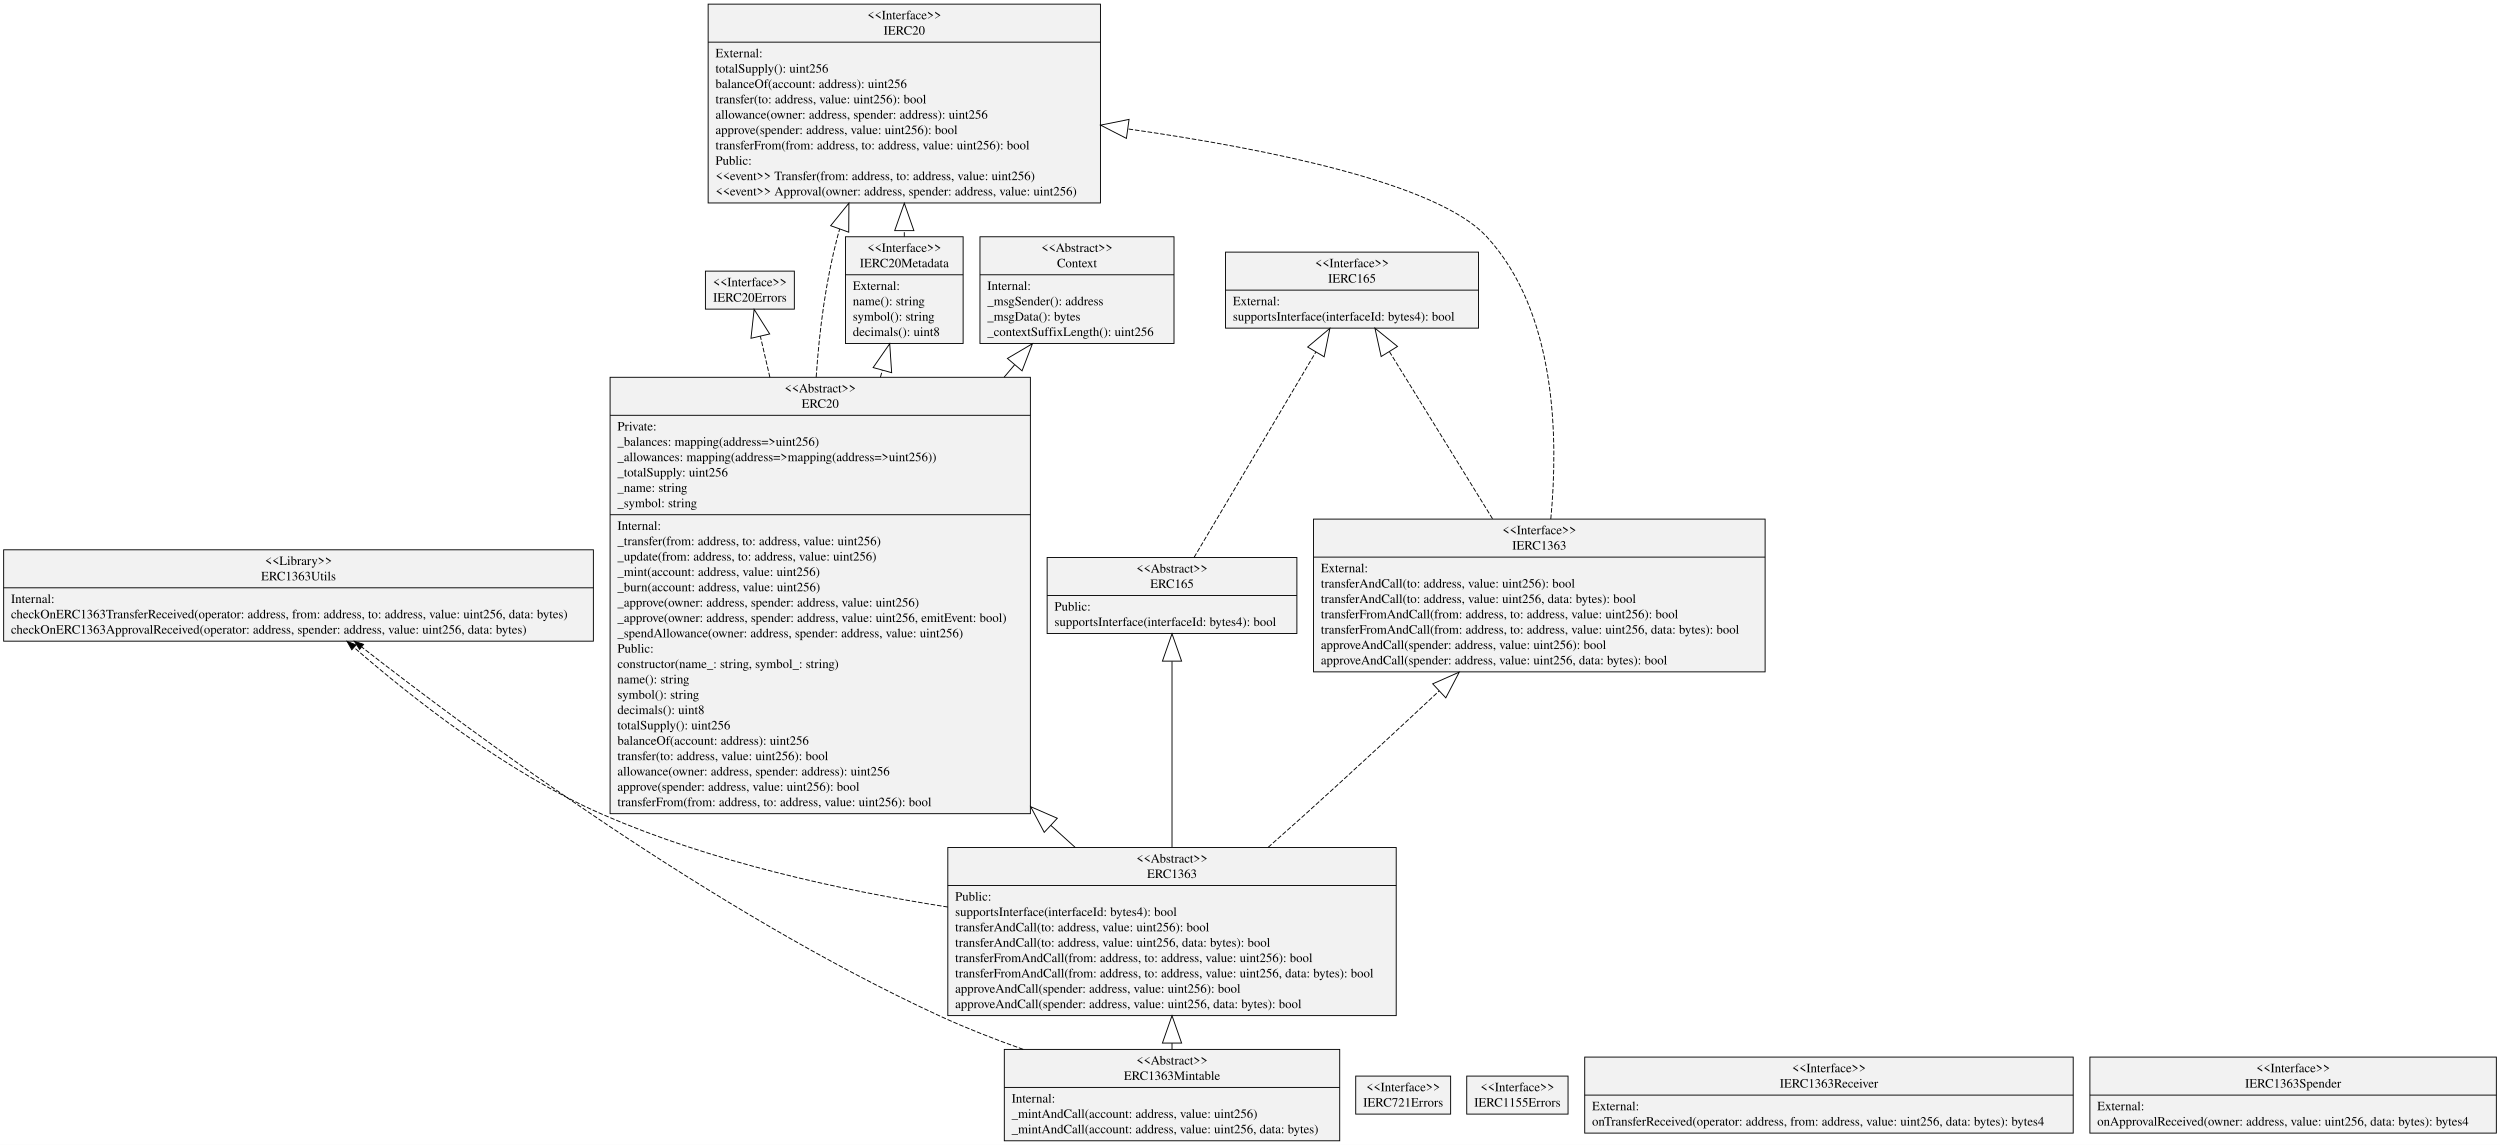
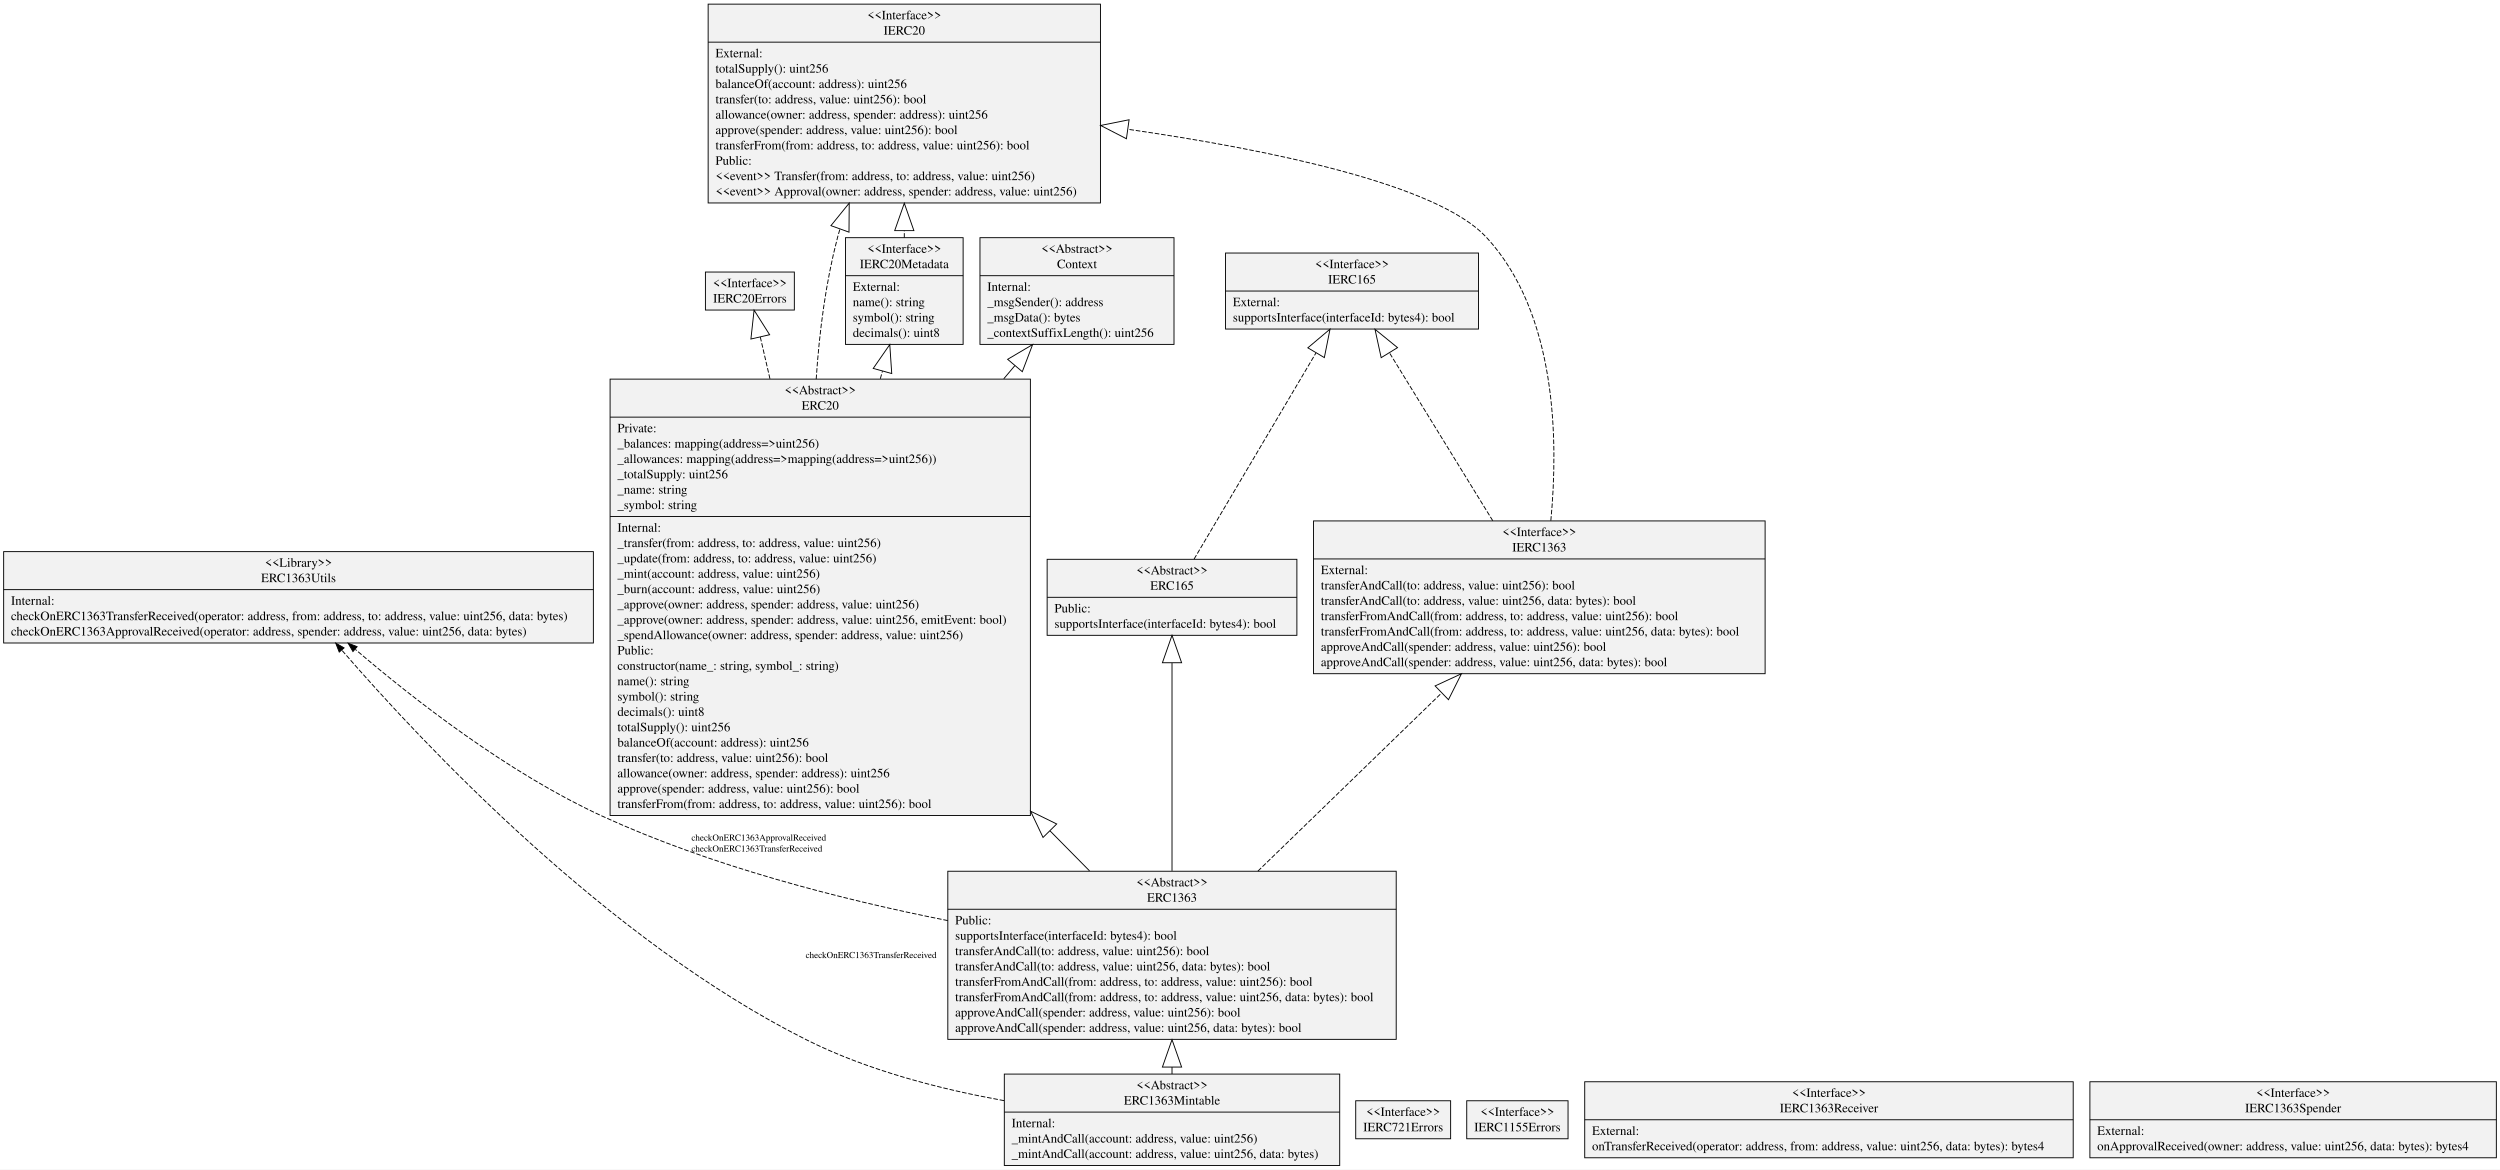
- <svg xmlns="http://www.w3.org/2000/svg" width="2736pt" height="1253pt" viewBox="0.00 0.00 2736.13 1253.00">
-   <g id="graph0" class="graph" transform="scale(1 1) rotate(0) translate(4 1249)">
-     <polygon fill="white" stroke="transparent" points="-4,4 -4,-1249 2732.13,-1249 2732.13,4 -4,4" />
+ <svg xmlns="http://www.w3.org/2000/svg" width="2736pt" height="1280pt" viewBox="0.00 0.00 2736.13 1280.00">
+   <g id="graph0" class="graph" transform="scale(1 1) rotate(0) translate(4 1276)">
+     <polygon fill="white" stroke="transparent" points="-4,4 -4,-1276 2732.13,-1276 2732.13,4 -4,4" />
    <g id="node1" class="node">
-       <polygon fill="#f2f2f2" stroke="black" points="768.05,-910.7 768.05,-952.3 865.37,-952.3 865.37,-910.7 768.05,-910.7" />
-       <text text-anchor="middle" x="816.71" y="-935.7" font-family="Times,serif" font-size="14.00">&lt;&lt;Interface&gt;&gt;</text>
-       <text text-anchor="middle" x="816.71" y="-918.9" font-family="Times,serif" font-size="14.00">IERC20Errors</text>
+       <polygon fill="#f2f2f2" stroke="black" points="768.05,-936.7 768.05,-978.3 865.37,-978.3 865.37,-936.7 768.05,-936.7" />
+       <text text-anchor="middle" x="816.71" y="-961.7" font-family="Times,serif" font-size="14.00">&lt;&lt;Interface&gt;&gt;</text>
+       <text text-anchor="middle" x="816.71" y="-944.9" font-family="Times,serif" font-size="14.00">IERC20Errors</text>
    </g>
    <g id="node2" class="node">
      <polygon fill="#f2f2f2" stroke="black" points="1479.77,-29.7 1479.77,-71.3 1583.65,-71.3 1583.65,-29.7 1479.77,-29.7" />
      <text text-anchor="middle" x="1531.71" y="-54.7" font-family="Times,serif" font-size="14.00">&lt;&lt;Interface&gt;&gt;</text>
      <text text-anchor="middle" x="1531.71" y="-37.9" font-family="Times,serif" font-size="14.00">IERC721Errors</text>
    </g>
    <g id="node3" class="node">
      <polygon fill="#f2f2f2" stroke="black" points="1601.27,-29.7 1601.27,-71.3 1712.15,-71.3 1712.15,-29.7 1601.27,-29.7" />
      <text text-anchor="middle" x="1656.71" y="-54.7" font-family="Times,serif" font-size="14.00">&lt;&lt;Interface&gt;&gt;</text>
      <text text-anchor="middle" x="1656.71" y="-37.9" font-family="Times,serif" font-size="14.00">IERC1155Errors</text>
    </g>
    <g id="node4" class="node">
-       <polygon fill="#f2f2f2" stroke="black" points="771.03,-1026.9 771.03,-1244.5 1200.39,-1244.5 1200.39,-1026.9 771.03,-1026.9" />
-       <text text-anchor="middle" x="985.71" y="-1227.9" font-family="Times,serif" font-size="14.00">&lt;&lt;Interface&gt;&gt;</text>
-       <text text-anchor="middle" x="985.71" y="-1211.1" font-family="Times,serif" font-size="14.00">IERC20</text>
-       <polyline fill="none" stroke="black" points="771.03,-1202.9 1200.39,-1202.9 " />
-       <text text-anchor="start" x="779.03" y="-1186.3" font-family="Times,serif" font-size="14.00">External:</text>
-       <text text-anchor="start" x="779.03" y="-1169.5" font-family="Times,serif" font-size="14.00">     totalSupply(): uint256</text>
-       <text text-anchor="start" x="779.03" y="-1152.7" font-family="Times,serif" font-size="14.00">     balanceOf(account: address): uint256</text>
-       <text text-anchor="start" x="779.03" y="-1135.9" font-family="Times,serif" font-size="14.00">     transfer(to: address, value: uint256): bool</text>
-       <text text-anchor="start" x="779.03" y="-1119.1" font-family="Times,serif" font-size="14.00">     allowance(owner: address, spender: address): uint256</text>
-       <text text-anchor="start" x="779.03" y="-1102.3" font-family="Times,serif" font-size="14.00">     approve(spender: address, value: uint256): bool</text>
-       <text text-anchor="start" x="779.03" y="-1085.5" font-family="Times,serif" font-size="14.00">     transferFrom(from: address, to: address, value: uint256): bool</text>
-       <text text-anchor="start" x="779.03" y="-1068.7" font-family="Times,serif" font-size="14.00">Public:</text>
-       <text text-anchor="start" x="779.03" y="-1051.9" font-family="Times,serif" font-size="14.00">    &lt;&lt;event&gt;&gt; Transfer(from: address, to: address, value: uint256)</text>
-       <text text-anchor="start" x="779.03" y="-1035.1" font-family="Times,serif" font-size="14.00">    &lt;&lt;event&gt;&gt; Approval(owner: address, spender: address, value: uint256)</text>
+       <polygon fill="#f2f2f2" stroke="black" points="771.03,-1053.9 771.03,-1271.5 1200.39,-1271.5 1200.39,-1053.9 771.03,-1053.9" />
+       <text text-anchor="middle" x="985.71" y="-1254.9" font-family="Times,serif" font-size="14.00">&lt;&lt;Interface&gt;&gt;</text>
+       <text text-anchor="middle" x="985.71" y="-1238.1" font-family="Times,serif" font-size="14.00">IERC20</text>
+       <polyline fill="none" stroke="black" points="771.03,-1229.9 1200.39,-1229.9 " />
+       <text text-anchor="start" x="779.03" y="-1213.3" font-family="Times,serif" font-size="14.00">External:</text>
+       <text text-anchor="start" x="779.03" y="-1196.5" font-family="Times,serif" font-size="14.00">     totalSupply(): uint256</text>
+       <text text-anchor="start" x="779.03" y="-1179.7" font-family="Times,serif" font-size="14.00">     balanceOf(account: address): uint256</text>
+       <text text-anchor="start" x="779.03" y="-1162.9" font-family="Times,serif" font-size="14.00">     transfer(to: address, value: uint256): bool</text>
+       <text text-anchor="start" x="779.03" y="-1146.1" font-family="Times,serif" font-size="14.00">     allowance(owner: address, spender: address): uint256</text>
+       <text text-anchor="start" x="779.03" y="-1129.3" font-family="Times,serif" font-size="14.00">     approve(spender: address, value: uint256): bool</text>
+       <text text-anchor="start" x="779.03" y="-1112.5" font-family="Times,serif" font-size="14.00">     transferFrom(from: address, to: address, value: uint256): bool</text>
+       <text text-anchor="start" x="779.03" y="-1095.7" font-family="Times,serif" font-size="14.00">Public:</text>
+       <text text-anchor="start" x="779.03" y="-1078.9" font-family="Times,serif" font-size="14.00">    &lt;&lt;event&gt;&gt; Transfer(from: address, to: address, value: uint256)</text>
+       <text text-anchor="start" x="779.03" y="-1062.1" font-family="Times,serif" font-size="14.00">    &lt;&lt;event&gt;&gt; Approval(owner: address, spender: address, value: uint256)</text>
    </g>
    <g id="node5" class="node">
-       <polygon fill="#f2f2f2" stroke="black" points="921.33,-873.1 921.33,-989.9 1050.09,-989.9 1050.09,-873.1 921.33,-873.1" />
-       <text text-anchor="middle" x="985.71" y="-973.3" font-family="Times,serif" font-size="14.00">&lt;&lt;Interface&gt;&gt;</text>
-       <text text-anchor="middle" x="985.71" y="-956.5" font-family="Times,serif" font-size="14.00">IERC20Metadata</text>
-       <polyline fill="none" stroke="black" points="921.33,-948.3 1050.09,-948.3 " />
-       <text text-anchor="start" x="929.33" y="-931.7" font-family="Times,serif" font-size="14.00">External:</text>
-       <text text-anchor="start" x="929.33" y="-914.9" font-family="Times,serif" font-size="14.00">     name(): string</text>
-       <text text-anchor="start" x="929.33" y="-898.1" font-family="Times,serif" font-size="14.00">     symbol(): string</text>
-       <text text-anchor="start" x="929.33" y="-881.3" font-family="Times,serif" font-size="14.00">     decimals(): uint8</text>
+       <polygon fill="#f2f2f2" stroke="black" points="921.33,-899.1 921.33,-1015.9 1050.09,-1015.9 1050.09,-899.1 921.33,-899.1" />
+       <text text-anchor="middle" x="985.71" y="-999.3" font-family="Times,serif" font-size="14.00">&lt;&lt;Interface&gt;&gt;</text>
+       <text text-anchor="middle" x="985.71" y="-982.5" font-family="Times,serif" font-size="14.00">IERC20Metadata</text>
+       <polyline fill="none" stroke="black" points="921.33,-974.3 1050.09,-974.3 " />
+       <text text-anchor="start" x="929.33" y="-957.7" font-family="Times,serif" font-size="14.00">External:</text>
+       <text text-anchor="start" x="929.33" y="-940.9" font-family="Times,serif" font-size="14.00">     name(): string</text>
+       <text text-anchor="start" x="929.33" y="-924.1" font-family="Times,serif" font-size="14.00">     symbol(): string</text>
+       <text text-anchor="start" x="929.33" y="-907.3" font-family="Times,serif" font-size="14.00">     decimals(): uint8</text>
    </g>
    <g id="edge1" class="edge">
-       <path fill="none" stroke="black" stroke-dasharray="5,2" d="M985.71,-989.9C985.71,-992.07 985.71,-994.27 985.71,-996.5" />
-       <polygon fill="none" stroke="black" points="975.21,-996.61 985.71,-1026.61 996.21,-996.61 975.21,-996.61" />
+       <path fill="none" stroke="black" stroke-dasharray="5,2" d="M985.71,-1015.91C985.71,-1018.41 985.71,-1020.96 985.71,-1023.54" />
+       <polygon fill="none" stroke="black" points="975.21,-1023.61 985.71,-1053.61 996.21,-1023.61 975.21,-1023.61" />
    </g>
    <g id="node6" class="node">
-       <polygon fill="#f2f2f2" stroke="black" points="1068.53,-873.1 1068.53,-989.9 1280.89,-989.9 1280.89,-873.1 1068.53,-873.1" />
-       <text text-anchor="middle" x="1174.71" y="-973.3" font-family="Times,serif" font-size="14.00">&lt;&lt;Abstract&gt;&gt;</text>
-       <text text-anchor="middle" x="1174.71" y="-956.5" font-family="Times,serif" font-size="14.00">Context</text>
-       <polyline fill="none" stroke="black" points="1068.53,-948.3 1280.89,-948.3 " />
-       <text text-anchor="start" x="1076.53" y="-931.7" font-family="Times,serif" font-size="14.00">Internal:</text>
-       <text text-anchor="start" x="1076.53" y="-914.9" font-family="Times,serif" font-size="14.00">    _msgSender(): address</text>
-       <text text-anchor="start" x="1076.53" y="-898.1" font-family="Times,serif" font-size="14.00">    _msgData(): bytes</text>
-       <text text-anchor="start" x="1076.53" y="-881.3" font-family="Times,serif" font-size="14.00">    _contextSuffixLength(): uint256</text>
+       <polygon fill="#f2f2f2" stroke="black" points="1068.53,-899.1 1068.53,-1015.9 1280.89,-1015.9 1280.89,-899.1 1068.53,-899.1" />
+       <text text-anchor="middle" x="1174.71" y="-999.3" font-family="Times,serif" font-size="14.00">&lt;&lt;Abstract&gt;&gt;</text>
+       <text text-anchor="middle" x="1174.71" y="-982.5" font-family="Times,serif" font-size="14.00">Context</text>
+       <polyline fill="none" stroke="black" points="1068.53,-974.3 1280.89,-974.3 " />
+       <text text-anchor="start" x="1076.53" y="-957.7" font-family="Times,serif" font-size="14.00">Internal:</text>
+       <text text-anchor="start" x="1076.53" y="-940.9" font-family="Times,serif" font-size="14.00">    _msgSender(): address</text>
+       <text text-anchor="start" x="1076.53" y="-924.1" font-family="Times,serif" font-size="14.00">    _msgData(): bytes</text>
+       <text text-anchor="start" x="1076.53" y="-907.3" font-family="Times,serif" font-size="14.00">    _contextSuffixLength(): uint256</text>
    </g>
    <g id="node7" class="node">
-       <polygon fill="#f2f2f2" stroke="black" points="663.71,-358.5 663.71,-836.1 1123.71,-836.1 1123.71,-358.5 663.71,-358.5" />
-       <text text-anchor="middle" x="893.71" y="-819.5" font-family="Times,serif" font-size="14.00">&lt;&lt;Abstract&gt;&gt;</text>
-       <text text-anchor="middle" x="893.71" y="-802.7" font-family="Times,serif" font-size="14.00">ERC20</text>
-       <polyline fill="none" stroke="black" points="663.71,-794.5 1123.71,-794.5 " />
-       <text text-anchor="start" x="671.71" y="-777.9" font-family="Times,serif" font-size="14.00">Private:</text>
-       <text text-anchor="start" x="671.71" y="-761.1" font-family="Times,serif" font-size="14.00">   _balances: mapping(address=&gt;uint256)</text>
-       <text text-anchor="start" x="671.71" y="-744.3" font-family="Times,serif" font-size="14.00">   _allowances: mapping(address=&gt;mapping(address=&gt;uint256))</text>
-       <text text-anchor="start" x="671.71" y="-727.5" font-family="Times,serif" font-size="14.00">   _totalSupply: uint256</text>
-       <text text-anchor="start" x="671.71" y="-710.7" font-family="Times,serif" font-size="14.00">   _name: string</text>
-       <text text-anchor="start" x="671.71" y="-693.9" font-family="Times,serif" font-size="14.00">   _symbol: string</text>
-       <polyline fill="none" stroke="black" points="663.71,-685.7 1123.71,-685.7 " />
-       <text text-anchor="start" x="671.71" y="-669.1" font-family="Times,serif" font-size="14.00">Internal:</text>
-       <text text-anchor="start" x="671.71" y="-652.3" font-family="Times,serif" font-size="14.00">    _transfer(from: address, to: address, value: uint256)</text>
-       <text text-anchor="start" x="671.71" y="-635.5" font-family="Times,serif" font-size="14.00">    _update(from: address, to: address, value: uint256)</text>
-       <text text-anchor="start" x="671.71" y="-618.7" font-family="Times,serif" font-size="14.00">    _mint(account: address, value: uint256)</text>
-       <text text-anchor="start" x="671.71" y="-601.9" font-family="Times,serif" font-size="14.00">    _burn(account: address, value: uint256)</text>
-       <text text-anchor="start" x="671.71" y="-585.1" font-family="Times,serif" font-size="14.00">    _approve(owner: address, spender: address, value: uint256)</text>
-       <text text-anchor="start" x="671.71" y="-568.3" font-family="Times,serif" font-size="14.00">    _approve(owner: address, spender: address, value: uint256, emitEvent: bool)</text>
-       <text text-anchor="start" x="671.71" y="-551.5" font-family="Times,serif" font-size="14.00">    _spendAllowance(owner: address, spender: address, value: uint256)</text>
-       <text text-anchor="start" x="671.71" y="-534.7" font-family="Times,serif" font-size="14.00">Public:</text>
-       <text text-anchor="start" x="671.71" y="-517.9" font-family="Times,serif" font-size="14.00">    constructor(name_: string, symbol_: string)</text>
-       <text text-anchor="start" x="671.71" y="-501.1" font-family="Times,serif" font-size="14.00">    name(): string</text>
-       <text text-anchor="start" x="671.71" y="-484.3" font-family="Times,serif" font-size="14.00">    symbol(): string</text>
-       <text text-anchor="start" x="671.71" y="-467.5" font-family="Times,serif" font-size="14.00">    decimals(): uint8</text>
-       <text text-anchor="start" x="671.71" y="-450.7" font-family="Times,serif" font-size="14.00">    totalSupply(): uint256</text>
-       <text text-anchor="start" x="671.71" y="-433.9" font-family="Times,serif" font-size="14.00">    balanceOf(account: address): uint256</text>
-       <text text-anchor="start" x="671.71" y="-417.1" font-family="Times,serif" font-size="14.00">    transfer(to: address, value: uint256): bool</text>
-       <text text-anchor="start" x="671.71" y="-400.3" font-family="Times,serif" font-size="14.00">    allowance(owner: address, spender: address): uint256</text>
-       <text text-anchor="start" x="671.71" y="-383.5" font-family="Times,serif" font-size="14.00">    approve(spender: address, value: uint256): bool</text>
-       <text text-anchor="start" x="671.71" y="-366.7" font-family="Times,serif" font-size="14.00">    transferFrom(from: address, to: address, value: uint256): bool</text>
+       <polygon fill="#f2f2f2" stroke="black" points="663.71,-383.5 663.71,-861.1 1123.71,-861.1 1123.71,-383.5 663.71,-383.5" />
+       <text text-anchor="middle" x="893.71" y="-844.5" font-family="Times,serif" font-size="14.00">&lt;&lt;Abstract&gt;&gt;</text>
+       <text text-anchor="middle" x="893.71" y="-827.7" font-family="Times,serif" font-size="14.00">ERC20</text>
+       <polyline fill="none" stroke="black" points="663.71,-819.5 1123.71,-819.5 " />
+       <text text-anchor="start" x="671.71" y="-802.9" font-family="Times,serif" font-size="14.00">Private:</text>
+       <text text-anchor="start" x="671.71" y="-786.1" font-family="Times,serif" font-size="14.00">   _balances: mapping(address=&gt;uint256)</text>
+       <text text-anchor="start" x="671.71" y="-769.3" font-family="Times,serif" font-size="14.00">   _allowances: mapping(address=&gt;mapping(address=&gt;uint256))</text>
+       <text text-anchor="start" x="671.71" y="-752.5" font-family="Times,serif" font-size="14.00">   _totalSupply: uint256</text>
+       <text text-anchor="start" x="671.71" y="-735.7" font-family="Times,serif" font-size="14.00">   _name: string</text>
+       <text text-anchor="start" x="671.71" y="-718.9" font-family="Times,serif" font-size="14.00">   _symbol: string</text>
+       <polyline fill="none" stroke="black" points="663.71,-710.7 1123.71,-710.7 " />
+       <text text-anchor="start" x="671.71" y="-694.1" font-family="Times,serif" font-size="14.00">Internal:</text>
+       <text text-anchor="start" x="671.71" y="-677.3" font-family="Times,serif" font-size="14.00">    _transfer(from: address, to: address, value: uint256)</text>
+       <text text-anchor="start" x="671.71" y="-660.5" font-family="Times,serif" font-size="14.00">    _update(from: address, to: address, value: uint256)</text>
+       <text text-anchor="start" x="671.71" y="-643.7" font-family="Times,serif" font-size="14.00">    _mint(account: address, value: uint256)</text>
+       <text text-anchor="start" x="671.71" y="-626.9" font-family="Times,serif" font-size="14.00">    _burn(account: address, value: uint256)</text>
+       <text text-anchor="start" x="671.71" y="-610.1" font-family="Times,serif" font-size="14.00">    _approve(owner: address, spender: address, value: uint256)</text>
+       <text text-anchor="start" x="671.71" y="-593.3" font-family="Times,serif" font-size="14.00">    _approve(owner: address, spender: address, value: uint256, emitEvent: bool)</text>
+       <text text-anchor="start" x="671.71" y="-576.5" font-family="Times,serif" font-size="14.00">    _spendAllowance(owner: address, spender: address, value: uint256)</text>
+       <text text-anchor="start" x="671.71" y="-559.7" font-family="Times,serif" font-size="14.00">Public:</text>
+       <text text-anchor="start" x="671.71" y="-542.9" font-family="Times,serif" font-size="14.00">    constructor(name_: string, symbol_: string)</text>
+       <text text-anchor="start" x="671.71" y="-526.1" font-family="Times,serif" font-size="14.00">    name(): string</text>
+       <text text-anchor="start" x="671.71" y="-509.3" font-family="Times,serif" font-size="14.00">    symbol(): string</text>
+       <text text-anchor="start" x="671.71" y="-492.5" font-family="Times,serif" font-size="14.00">    decimals(): uint8</text>
+       <text text-anchor="start" x="671.71" y="-475.7" font-family="Times,serif" font-size="14.00">    totalSupply(): uint256</text>
+       <text text-anchor="start" x="671.71" y="-458.9" font-family="Times,serif" font-size="14.00">    balanceOf(account: address): uint256</text>
+       <text text-anchor="start" x="671.71" y="-442.1" font-family="Times,serif" font-size="14.00">    transfer(to: address, value: uint256): bool</text>
+       <text text-anchor="start" x="671.71" y="-425.3" font-family="Times,serif" font-size="14.00">    allowance(owner: address, spender: address): uint256</text>
+       <text text-anchor="start" x="671.71" y="-408.5" font-family="Times,serif" font-size="14.00">    approve(spender: address, value: uint256): bool</text>
+       <text text-anchor="start" x="671.71" y="-391.7" font-family="Times,serif" font-size="14.00">    transferFrom(from: address, to: address, value: uint256): bool</text>
    </g>
    <g id="edge5" class="edge">
-       <path fill="none" stroke="black" stroke-dasharray="5,2" d="M838.57,-836.19C834.78,-852.56 831.25,-867.77 828.19,-880.99" />
-       <polygon fill="none" stroke="black" points="817.91,-878.8 821.37,-910.4 838.37,-883.54 817.91,-878.8" />
+       <path fill="none" stroke="black" stroke-dasharray="5,2" d="M838.67,-861.46C834.81,-878.18 831.22,-893.7 828.11,-907.16" />
+       <polygon fill="none" stroke="black" points="817.84,-904.99 821.31,-936.58 838.3,-909.72 817.84,-904.99" />
    </g>
    <g id="edge3" class="edge">
-       <path fill="none" stroke="black" stroke-dasharray="5,2" d="M889.27,-836.34C892.73,-887.77 899.76,-941.39 912.71,-990.4 913.41,-993.04 914.16,-995.69 914.96,-998.35" />
-       <polygon fill="none" stroke="black" points="905.11,-1001.99 925.1,-1026.7 924.88,-994.91 905.11,-1001.99" />
+       <path fill="none" stroke="black" stroke-dasharray="5,2" d="M889.28,-861.14C892.71,-912.94 899.73,-967 912.71,-1016.4 913.5,-1019.41 914.36,-1022.43 915.28,-1025.45" />
+       <polygon fill="none" stroke="black" points="905.41,-1029.05 925.43,-1053.74 925.18,-1021.95 905.41,-1029.05" />
    </g>
    <g id="edge4" class="edge">
-       <path fill="none" stroke="black" stroke-dasharray="5,2" d="M959.59,-836.19C960.3,-838.75 961,-841.28 961.69,-843.78" />
-       <polygon fill="none" stroke="black" points="951.62,-846.75 969.75,-872.86 971.86,-841.15 951.62,-846.75" />
+       <path fill="none" stroke="black" stroke-dasharray="5,2" d="M959.47,-861.46C960.25,-864.29 961.02,-867.09 961.78,-869.84" />
+       <polygon fill="none" stroke="black" points="951.71,-872.81 969.82,-898.94 971.95,-867.22 951.71,-872.81" />
    </g>
    <g id="edge2" class="edge">
-       <path fill="none" stroke="black" d="M1094.94,-836.19C1098.83,-840.8 1102.65,-845.32 1106.38,-849.72" />
-       <polygon fill="none" stroke="black" points="1098.56,-856.74 1125.95,-872.86 1114.6,-843.17 1098.56,-856.74" />
+       <path fill="none" stroke="black" d="M1094.56,-861.46C1098.71,-866.39 1102.78,-871.21 1106.74,-875.9" />
+       <polygon fill="none" stroke="black" points="1098.8,-882.77 1126.16,-898.94 1114.85,-869.23 1098.8,-882.77" />
    </g>
    <g id="node8" class="node">
-       <polygon fill="#f2f2f2" stroke="black" points="1337.29,-889.9 1337.29,-973.1 1614.13,-973.1 1614.13,-889.9 1337.29,-889.9" />
-       <text text-anchor="middle" x="1475.71" y="-956.5" font-family="Times,serif" font-size="14.00">&lt;&lt;Interface&gt;&gt;</text>
-       <text text-anchor="middle" x="1475.71" y="-939.7" font-family="Times,serif" font-size="14.00">IERC165</text>
-       <polyline fill="none" stroke="black" points="1337.29,-931.5 1614.13,-931.5 " />
-       <text text-anchor="start" x="1345.29" y="-914.9" font-family="Times,serif" font-size="14.00">External:</text>
-       <text text-anchor="start" x="1345.29" y="-898.1" font-family="Times,serif" font-size="14.00">     supportsInterface(interfaceId: bytes4): bool</text>
+       <polygon fill="#f2f2f2" stroke="black" points="1337.29,-915.9 1337.29,-999.1 1614.13,-999.1 1614.13,-915.9 1337.29,-915.9" />
+       <text text-anchor="middle" x="1475.71" y="-982.5" font-family="Times,serif" font-size="14.00">&lt;&lt;Interface&gt;&gt;</text>
+       <text text-anchor="middle" x="1475.71" y="-965.7" font-family="Times,serif" font-size="14.00">IERC165</text>
+       <polyline fill="none" stroke="black" points="1337.29,-957.5 1614.13,-957.5 " />
+       <text text-anchor="start" x="1345.29" y="-940.9" font-family="Times,serif" font-size="14.00">External:</text>
+       <text text-anchor="start" x="1345.29" y="-924.1" font-family="Times,serif" font-size="14.00">     supportsInterface(interfaceId: bytes4): bool</text>
    </g>
    <g id="node9" class="node">
-       <polygon fill="#f2f2f2" stroke="black" points="1142.04,-555.7 1142.04,-638.9 1415.38,-638.9 1415.38,-555.7 1142.04,-555.7" />
-       <text text-anchor="middle" x="1278.71" y="-622.3" font-family="Times,serif" font-size="14.00">&lt;&lt;Abstract&gt;&gt;</text>
-       <text text-anchor="middle" x="1278.71" y="-605.5" font-family="Times,serif" font-size="14.00">ERC165</text>
-       <polyline fill="none" stroke="black" points="1142.04,-597.3 1415.38,-597.3 " />
-       <text text-anchor="start" x="1150.04" y="-580.7" font-family="Times,serif" font-size="14.00">Public:</text>
-       <text text-anchor="start" x="1150.04" y="-563.9" font-family="Times,serif" font-size="14.00">    supportsInterface(interfaceId: bytes4): bool</text>
+       <polygon fill="#f2f2f2" stroke="black" points="1142.04,-580.7 1142.04,-663.9 1415.38,-663.9 1415.38,-580.7 1142.04,-580.7" />
+       <text text-anchor="middle" x="1278.71" y="-647.3" font-family="Times,serif" font-size="14.00">&lt;&lt;Abstract&gt;&gt;</text>
+       <text text-anchor="middle" x="1278.71" y="-630.5" font-family="Times,serif" font-size="14.00">ERC165</text>
+       <polyline fill="none" stroke="black" points="1142.04,-622.3 1415.38,-622.3 " />
+       <text text-anchor="start" x="1150.04" y="-605.7" font-family="Times,serif" font-size="14.00">Public:</text>
+       <text text-anchor="start" x="1150.04" y="-588.9" font-family="Times,serif" font-size="14.00">    supportsInterface(interfaceId: bytes4): bool</text>
    </g>
    <g id="edge6" class="edge">
-       <path fill="none" stroke="black" stroke-dasharray="5,2" d="M1302.87,-639.03C1336.07,-695.02 1396.21,-796.45 1436.06,-863.65" />
-       <polygon fill="none" stroke="black" points="1427.18,-869.24 1451.51,-889.69 1445.24,-858.53 1427.18,-869.24" />
+       <path fill="none" stroke="black" stroke-dasharray="5,2" d="M1302.87,-664.16C1336.11,-720.39 1396.38,-822.32 1436.23,-889.72" />
+       <polygon fill="none" stroke="black" points="1427.36,-895.35 1451.66,-915.83 1445.43,-884.66 1427.36,-895.35" />
    </g>
    <g id="node10" class="node">
      <polygon fill="#f2f2f2" stroke="black" points="1730.4,-8.9 1730.4,-92.1 2265.02,-92.1 2265.02,-8.9 1730.4,-8.9" />
      <text text-anchor="middle" x="1997.71" y="-75.5" font-family="Times,serif" font-size="14.00">&lt;&lt;Interface&gt;&gt;</text>
      <text text-anchor="middle" x="1997.71" y="-58.7" font-family="Times,serif" font-size="14.00">IERC1363Receiver</text>
      <polyline fill="none" stroke="black" points="1730.4,-50.5 2265.02,-50.5 " />
      <text text-anchor="start" x="1738.4" y="-33.9" font-family="Times,serif" font-size="14.00">External:</text>
      <text text-anchor="start" x="1738.4" y="-17.1" font-family="Times,serif" font-size="14.00">     onTransferReceived(operator: address, from: address, value: uint256, data: bytes): bytes4</text>
    </g>
    <g id="node11" class="node">
      <polygon fill="#f2f2f2" stroke="black" points="2283.29,-8.9 2283.29,-92.1 2728.13,-92.1 2728.13,-8.9 2283.29,-8.9" />
      <text text-anchor="middle" x="2505.71" y="-75.5" font-family="Times,serif" font-size="14.00">&lt;&lt;Interface&gt;&gt;</text>
      <text text-anchor="middle" x="2505.71" y="-58.7" font-family="Times,serif" font-size="14.00">IERC1363Spender</text>
      <polyline fill="none" stroke="black" points="2283.29,-50.5 2728.13,-50.5 " />
      <text text-anchor="start" x="2291.29" y="-33.9" font-family="Times,serif" font-size="14.00">External:</text>
      <text text-anchor="start" x="2291.29" y="-17.1" font-family="Times,serif" font-size="14.00">     onApprovalReceived(owner: address, value: uint256, data: bytes): bytes4</text>
    </g>
    <g id="node12" class="node">
-       <polygon fill="#f2f2f2" stroke="black" points="0,-547.3 0,-647.3 645.42,-647.3 645.42,-547.3 0,-547.3" />
-       <text text-anchor="middle" x="322.71" y="-630.7" font-family="Times,serif" font-size="14.00">&lt;&lt;Library&gt;&gt;</text>
-       <text text-anchor="middle" x="322.71" y="-613.9" font-family="Times,serif" font-size="14.00">ERC1363Utils</text>
-       <polyline fill="none" stroke="black" points="0,-605.7 645.42,-605.7 " />
-       <text text-anchor="start" x="8" y="-589.1" font-family="Times,serif" font-size="14.00">Internal:</text>
-       <text text-anchor="start" x="8" y="-572.3" font-family="Times,serif" font-size="14.00">    checkOnERC1363TransferReceived(operator: address, from: address, to: address, value: uint256, data: bytes)</text>
-       <text text-anchor="start" x="8" y="-555.5" font-family="Times,serif" font-size="14.00">    checkOnERC1363ApprovalReceived(operator: address, spender: address, value: uint256, data: bytes)</text>
+       <polygon fill="#f2f2f2" stroke="black" points="0,-572.3 0,-672.3 645.42,-672.3 645.42,-572.3 0,-572.3" />
+       <text text-anchor="middle" x="322.71" y="-655.7" font-family="Times,serif" font-size="14.00">&lt;&lt;Library&gt;&gt;</text>
+       <text text-anchor="middle" x="322.71" y="-638.9" font-family="Times,serif" font-size="14.00">ERC1363Utils</text>
+       <polyline fill="none" stroke="black" points="0,-630.7 645.42,-630.7 " />
+       <text text-anchor="start" x="8" y="-614.1" font-family="Times,serif" font-size="14.00">Internal:</text>
+       <text text-anchor="start" x="8" y="-597.3" font-family="Times,serif" font-size="14.00">    checkOnERC1363TransferReceived(operator: address, from: address, to: address, value: uint256, data: bytes)</text>
+       <text text-anchor="start" x="8" y="-580.5" font-family="Times,serif" font-size="14.00">    checkOnERC1363ApprovalReceived(operator: address, spender: address, value: uint256, data: bytes)</text>
    </g>
    <g id="node13" class="node">
-       <polygon fill="#f2f2f2" stroke="black" points="1433.59,-513.7 1433.59,-680.9 1927.83,-680.9 1927.83,-513.7 1433.59,-513.7" />
-       <text text-anchor="middle" x="1680.71" y="-664.3" font-family="Times,serif" font-size="14.00">&lt;&lt;Interface&gt;&gt;</text>
-       <text text-anchor="middle" x="1680.71" y="-647.5" font-family="Times,serif" font-size="14.00">IERC1363</text>
-       <polyline fill="none" stroke="black" points="1433.59,-639.3 1927.83,-639.3 " />
-       <text text-anchor="start" x="1441.59" y="-622.7" font-family="Times,serif" font-size="14.00">External:</text>
-       <text text-anchor="start" x="1441.59" y="-605.9" font-family="Times,serif" font-size="14.00">     transferAndCall(to: address, value: uint256): bool</text>
-       <text text-anchor="start" x="1441.59" y="-589.1" font-family="Times,serif" font-size="14.00">     transferAndCall(to: address, value: uint256, data: bytes): bool</text>
-       <text text-anchor="start" x="1441.59" y="-572.3" font-family="Times,serif" font-size="14.00">     transferFromAndCall(from: address, to: address, value: uint256): bool</text>
-       <text text-anchor="start" x="1441.59" y="-555.5" font-family="Times,serif" font-size="14.00">     transferFromAndCall(from: address, to: address, value: uint256, data: bytes): bool</text>
-       <text text-anchor="start" x="1441.59" y="-538.7" font-family="Times,serif" font-size="14.00">     approveAndCall(spender: address, value: uint256): bool</text>
-       <text text-anchor="start" x="1441.59" y="-521.9" font-family="Times,serif" font-size="14.00">     approveAndCall(spender: address, value: uint256, data: bytes): bool</text>
+       <polygon fill="#f2f2f2" stroke="black" points="1433.59,-538.7 1433.59,-705.9 1927.83,-705.9 1927.83,-538.7 1433.59,-538.7" />
+       <text text-anchor="middle" x="1680.71" y="-689.3" font-family="Times,serif" font-size="14.00">&lt;&lt;Interface&gt;&gt;</text>
+       <text text-anchor="middle" x="1680.71" y="-672.5" font-family="Times,serif" font-size="14.00">IERC1363</text>
+       <polyline fill="none" stroke="black" points="1433.59,-664.3 1927.83,-664.3 " />
+       <text text-anchor="start" x="1441.59" y="-647.7" font-family="Times,serif" font-size="14.00">External:</text>
+       <text text-anchor="start" x="1441.59" y="-630.9" font-family="Times,serif" font-size="14.00">     transferAndCall(to: address, value: uint256): bool</text>
+       <text text-anchor="start" x="1441.59" y="-614.1" font-family="Times,serif" font-size="14.00">     transferAndCall(to: address, value: uint256, data: bytes): bool</text>
+       <text text-anchor="start" x="1441.59" y="-597.3" font-family="Times,serif" font-size="14.00">     transferFromAndCall(from: address, to: address, value: uint256): bool</text>
+       <text text-anchor="start" x="1441.59" y="-580.5" font-family="Times,serif" font-size="14.00">     transferFromAndCall(from: address, to: address, value: uint256, data: bytes): bool</text>
+       <text text-anchor="start" x="1441.59" y="-563.7" font-family="Times,serif" font-size="14.00">     approveAndCall(spender: address, value: uint256): bool</text>
+       <text text-anchor="start" x="1441.59" y="-546.9" font-family="Times,serif" font-size="14.00">     approveAndCall(spender: address, value: uint256, data: bytes): bool</text>
    </g>
    <g id="edge7" class="edge">
-       <path fill="none" stroke="black" stroke-dasharray="5,2" d="M1693.27,-680.95C1701.66,-769.15 1699.66,-907.38 1622.71,-990.4 1569.21,-1048.12 1386.46,-1085.67 1230.35,-1107.95" />
-       <polygon fill="none" stroke="black" points="1228.81,-1097.56 1200.53,-1112.07 1231.69,-1118.37 1228.81,-1097.56" />
+       <path fill="none" stroke="black" stroke-dasharray="5,2" d="M1693.31,-706.13C1701.75,-794.54 1699.77,-933.1 1622.71,-1016.4 1569.25,-1074.19 1386.49,-1112.03 1230.37,-1134.56" />
+       <polygon fill="none" stroke="black" points="1228.81,-1124.17 1200.55,-1138.73 1231.72,-1144.97 1228.81,-1124.17" />
    </g>
    <g id="edge8" class="edge">
-       <path fill="none" stroke="black" stroke-dasharray="5,2" d="M1629.51,-681.27C1594.65,-737.76 1549.12,-811.54 1516.66,-864.14" />
-       <polygon fill="none" stroke="black" points="1507.61,-858.82 1500.79,-889.86 1525.48,-869.85 1507.61,-858.82" />
+       <path fill="none" stroke="black" stroke-dasharray="5,2" d="M1629.77,-706.09C1594.91,-762.75 1549.3,-836.89 1516.77,-889.77" />
+       <polygon fill="none" stroke="black" points="1507.63,-884.58 1500.85,-915.63 1525.52,-895.58 1507.63,-884.58" />
    </g>
    <g id="node14" class="node">
-       <polygon fill="#f2f2f2" stroke="black" points="1033.34,-137.5 1033.34,-321.5 1524.08,-321.5 1524.08,-137.5 1033.34,-137.5" />
-       <text text-anchor="middle" x="1278.71" y="-304.9" font-family="Times,serif" font-size="14.00">&lt;&lt;Abstract&gt;&gt;</text>
-       <text text-anchor="middle" x="1278.71" y="-288.1" font-family="Times,serif" font-size="14.00">ERC1363</text>
-       <polyline fill="none" stroke="black" points="1033.34,-279.9 1524.08,-279.9 " />
-       <text text-anchor="start" x="1041.34" y="-263.3" font-family="Times,serif" font-size="14.00">Public:</text>
-       <text text-anchor="start" x="1041.34" y="-246.5" font-family="Times,serif" font-size="14.00">    supportsInterface(interfaceId: bytes4): bool</text>
-       <text text-anchor="start" x="1041.34" y="-229.7" font-family="Times,serif" font-size="14.00">    transferAndCall(to: address, value: uint256): bool</text>
-       <text text-anchor="start" x="1041.34" y="-212.9" font-family="Times,serif" font-size="14.00">    transferAndCall(to: address, value: uint256, data: bytes): bool</text>
-       <text text-anchor="start" x="1041.34" y="-196.1" font-family="Times,serif" font-size="14.00">    transferFromAndCall(from: address, to: address, value: uint256): bool</text>
-       <text text-anchor="start" x="1041.34" y="-179.3" font-family="Times,serif" font-size="14.00">    transferFromAndCall(from: address, to: address, value: uint256, data: bytes): bool</text>
-       <text text-anchor="start" x="1041.34" y="-162.5" font-family="Times,serif" font-size="14.00">    approveAndCall(spender: address, value: uint256): bool</text>
-       <text text-anchor="start" x="1041.34" y="-145.7" font-family="Times,serif" font-size="14.00">    approveAndCall(spender: address, value: uint256, data: bytes): bool</text>
+       <polygon fill="#f2f2f2" stroke="black" points="1033.34,-138.5 1033.34,-322.5 1524.08,-322.5 1524.08,-138.5 1033.34,-138.5" />
+       <text text-anchor="middle" x="1278.71" y="-305.9" font-family="Times,serif" font-size="14.00">&lt;&lt;Abstract&gt;&gt;</text>
+       <text text-anchor="middle" x="1278.71" y="-289.1" font-family="Times,serif" font-size="14.00">ERC1363</text>
+       <polyline fill="none" stroke="black" points="1033.34,-280.9 1524.08,-280.9 " />
+       <text text-anchor="start" x="1041.34" y="-264.3" font-family="Times,serif" font-size="14.00">Public:</text>
+       <text text-anchor="start" x="1041.34" y="-247.5" font-family="Times,serif" font-size="14.00">    supportsInterface(interfaceId: bytes4): bool</text>
+       <text text-anchor="start" x="1041.34" y="-230.7" font-family="Times,serif" font-size="14.00">    transferAndCall(to: address, value: uint256): bool</text>
+       <text text-anchor="start" x="1041.34" y="-213.9" font-family="Times,serif" font-size="14.00">    transferAndCall(to: address, value: uint256, data: bytes): bool</text>
+       <text text-anchor="start" x="1041.34" y="-197.1" font-family="Times,serif" font-size="14.00">    transferFromAndCall(from: address, to: address, value: uint256): bool</text>
+       <text text-anchor="start" x="1041.34" y="-180.3" font-family="Times,serif" font-size="14.00">    transferFromAndCall(from: address, to: address, value: uint256, data: bytes): bool</text>
+       <text text-anchor="start" x="1041.34" y="-163.5" font-family="Times,serif" font-size="14.00">    approveAndCall(spender: address, value: uint256): bool</text>
+       <text text-anchor="start" x="1041.34" y="-146.7" font-family="Times,serif" font-size="14.00">    approveAndCall(spender: address, value: uint256, data: bytes): bool</text>
    </g>
    <g id="edge9" class="edge">
-       <path fill="none" stroke="black" d="M1172.71,-321.61C1164.43,-328.98 1156.14,-336.45 1146.06,-345.71" />
-       <polygon fill="none" stroke="black" points="1138.86,-338.07 1124,-366.16 1153.13,-353.46 1138.86,-338.07" />
+       <path fill="none" stroke="black" d="M1188.44,-322.89C1174.85,-336.66 1160.29,-351.4 1145.2,-366.68" />
+       <polygon fill="none" stroke="black" points="1137.55,-359.48 1123.94,-388.2 1152.49,-374.23 1137.55,-359.48" />
    </g>
    <g id="edge10" class="edge">
-       <path fill="none" stroke="black" d="M1278.71,-321.86C1278.71,-384.78 1278.71,-467.16 1278.71,-525.19" />
-       <polygon fill="none" stroke="black" points="1268.21,-525.43 1278.71,-555.43 1289.21,-525.43 1268.21,-525.43" />
+       <path fill="none" stroke="black" d="M1278.71,-322.89C1278.71,-392.35 1278.71,-486.53 1278.71,-550.37" />
+       <polygon fill="none" stroke="black" points="1268.21,-550.7 1278.71,-580.7 1289.21,-550.7 1268.21,-550.7" />
    </g>
    <g id="edge12" class="edge">
-       <path fill="none" stroke="black" stroke-dasharray="5,2" d="M1033.32,-256.33C915.28,-274.77 773.88,-305.91 654.71,-358 550.59,-403.51 446.81,-485.34 383.7,-540.24" />
-       <polygon fill="black" stroke="black" points="381.04,-537.91 375.82,-547.13 385.65,-543.17 381.04,-537.91" />
+       <path fill="none" stroke="black" stroke-dasharray="5,2" d="M1033.31,-268.49C915.28,-291.87 773.88,-328.29 654.71,-383 551.91,-430.19 448.38,-511.03 384.91,-565.3" />
+       <polygon fill="black" stroke="black" points="382.29,-562.94 376.99,-572.11 386.85,-568.25 382.29,-562.94" />
+       <text text-anchor="start" x="752.71" y="-356" font-family="Times,serif" font-size="10.00">checkOnERC1363ApprovalReceived</text>
+       <text text-anchor="start" x="752.71" y="-344" font-family="Times,serif" font-size="10.00">checkOnERC1363TransferReceived</text>
    </g>
    <g id="edge11" class="edge">
-       <path fill="none" stroke="black" stroke-dasharray="5,2" d="M1383.93,-321.68C1397.71,-333.83 1411.59,-346.17 1424.71,-358 1473.12,-401.65 1525.96,-450.6 1570.98,-492.73" />
-       <polygon fill="none" stroke="black" points="1564.01,-500.59 1593.08,-513.44 1578.37,-485.26 1564.01,-500.59" />
+       <path fill="none" stroke="black" stroke-dasharray="5,2" d="M1372.71,-322.64C1432.87,-380.98 1511.09,-456.83 1573.65,-517.49" />
+       <polygon fill="none" stroke="black" points="1566.65,-525.33 1595.5,-538.67 1581.27,-510.25 1566.65,-525.33" />
    </g>
    <g id="node15" class="node">
      <polygon fill="#f2f2f2" stroke="black" points="1095.17,-0.5 1095.17,-100.5 1462.25,-100.5 1462.25,-0.5 1095.17,-0.5" />
      <text text-anchor="middle" x="1278.71" y="-83.9" font-family="Times,serif" font-size="14.00">&lt;&lt;Abstract&gt;&gt;</text>
      <text text-anchor="middle" x="1278.71" y="-67.1" font-family="Times,serif" font-size="14.00">ERC1363Mintable</text>
      <polyline fill="none" stroke="black" points="1095.17,-58.9 1462.25,-58.9 " />
      <text text-anchor="start" x="1103.17" y="-42.3" font-family="Times,serif" font-size="14.00">Internal:</text>
      <text text-anchor="start" x="1103.17" y="-25.5" font-family="Times,serif" font-size="14.00">    _mintAndCall(account: address, value: uint256)</text>
      <text text-anchor="start" x="1103.17" y="-8.7" font-family="Times,serif" font-size="14.00">    _mintAndCall(account: address, value: uint256, data: bytes)</text>
    </g>
    <g id="edge14" class="edge">
-       <path fill="none" stroke="black" stroke-dasharray="5,2" d="M1115.79,-100.58C1085.07,-111.44 1053.55,-123.72 1024.71,-137 775.77,-251.64 513.5,-445.91 392,-540.81" />
-       <polygon fill="black" stroke="black" points="389.57,-538.27 383.85,-547.19 393.88,-543.78 389.57,-538.27" />
+       <path fill="none" stroke="black" stroke-dasharray="5,2" d="M1094.98,-71.41C1024.66,-84.04 945.37,-104.59 878.65,-138 660.49,-247.25 458.74,-462.08 370.1,-564.45" />
+       <polygon fill="black" stroke="black" points="367.28,-562.36 363.4,-572.22 372.58,-566.93 367.28,-562.36" />
+       <text text-anchor="start" x="877.71" y="-227.5" font-family="Times,serif" font-size="10.00">checkOnERC1363TransferReceived</text>
    </g>
    <g id="edge13" class="edge">
-       <path fill="none" stroke="black" d="M1278.71,-100.8C1278.71,-102.95 1278.71,-105.14 1278.71,-107.36" />
-       <polygon fill="none" stroke="black" points="1268.21,-107.44 1278.71,-137.44 1289.21,-107.44 1268.21,-107.44" />
+       <path fill="none" stroke="black" d="M1278.71,-100.61C1278.71,-103.08 1278.71,-105.61 1278.71,-108.18" />
+       <polygon fill="none" stroke="black" points="1268.21,-108.2 1278.71,-138.2 1289.21,-108.2 1268.21,-108.2" />
    </g>
  </g>
</svg>
